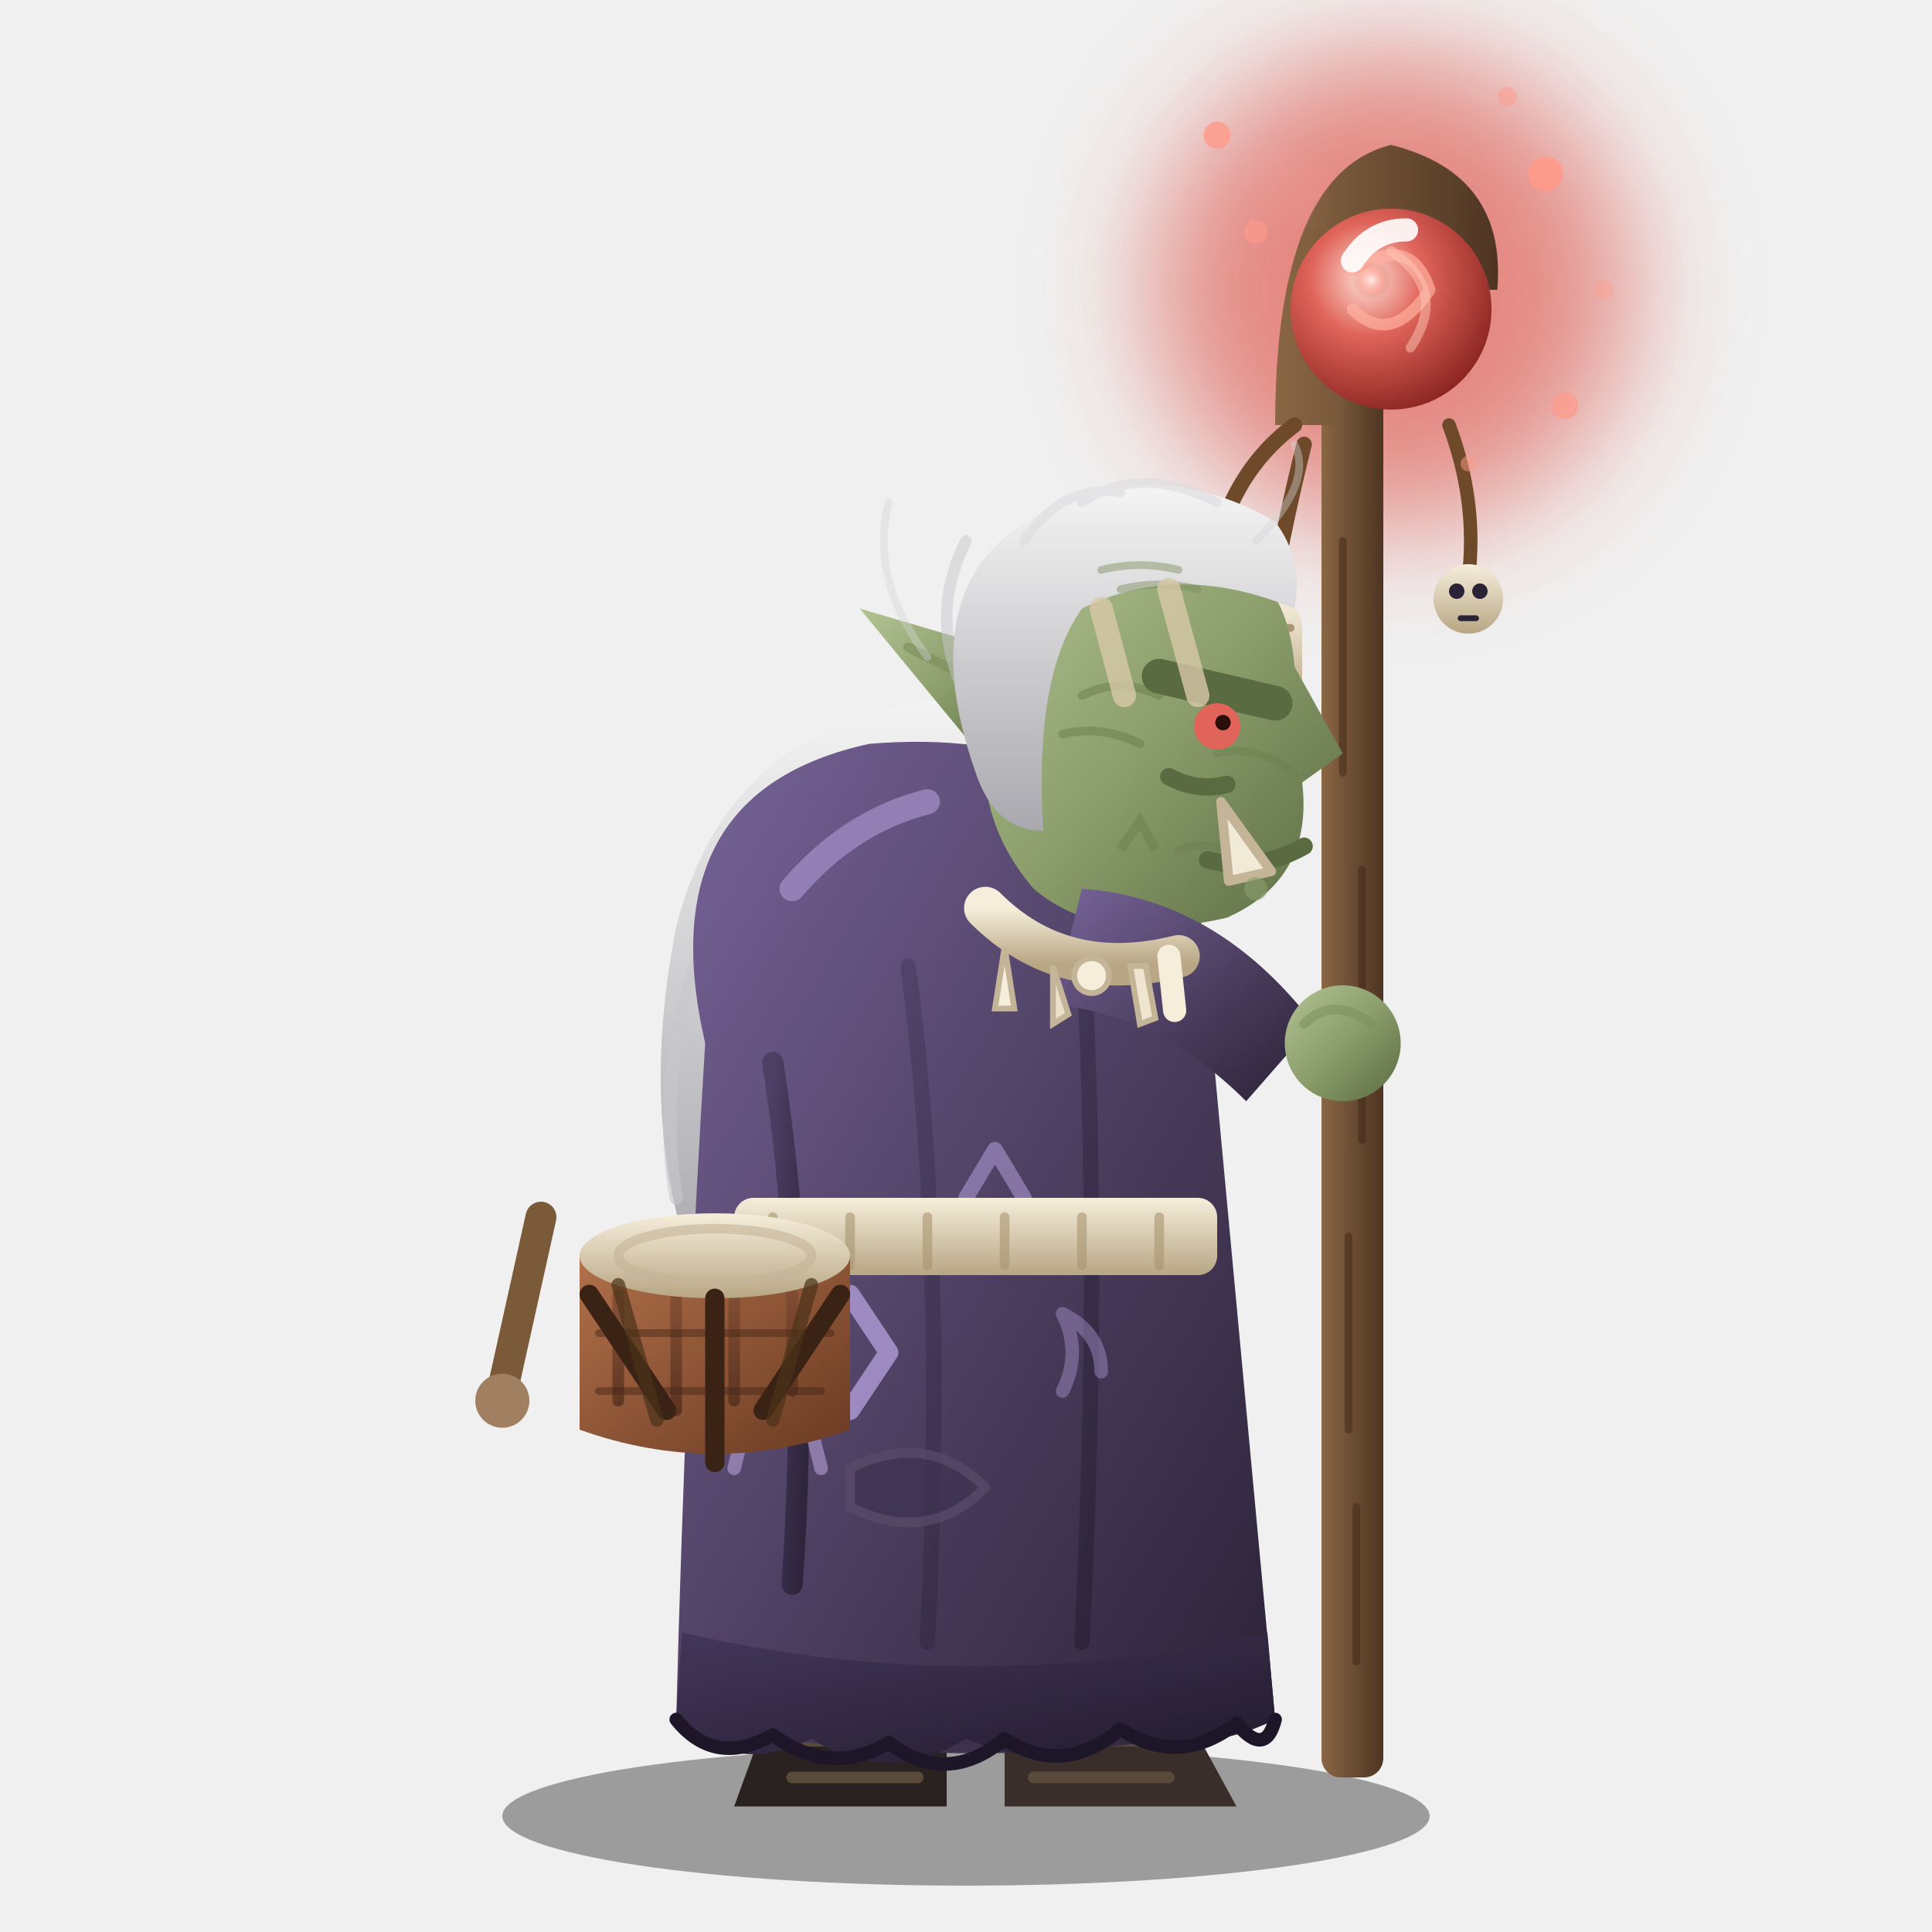
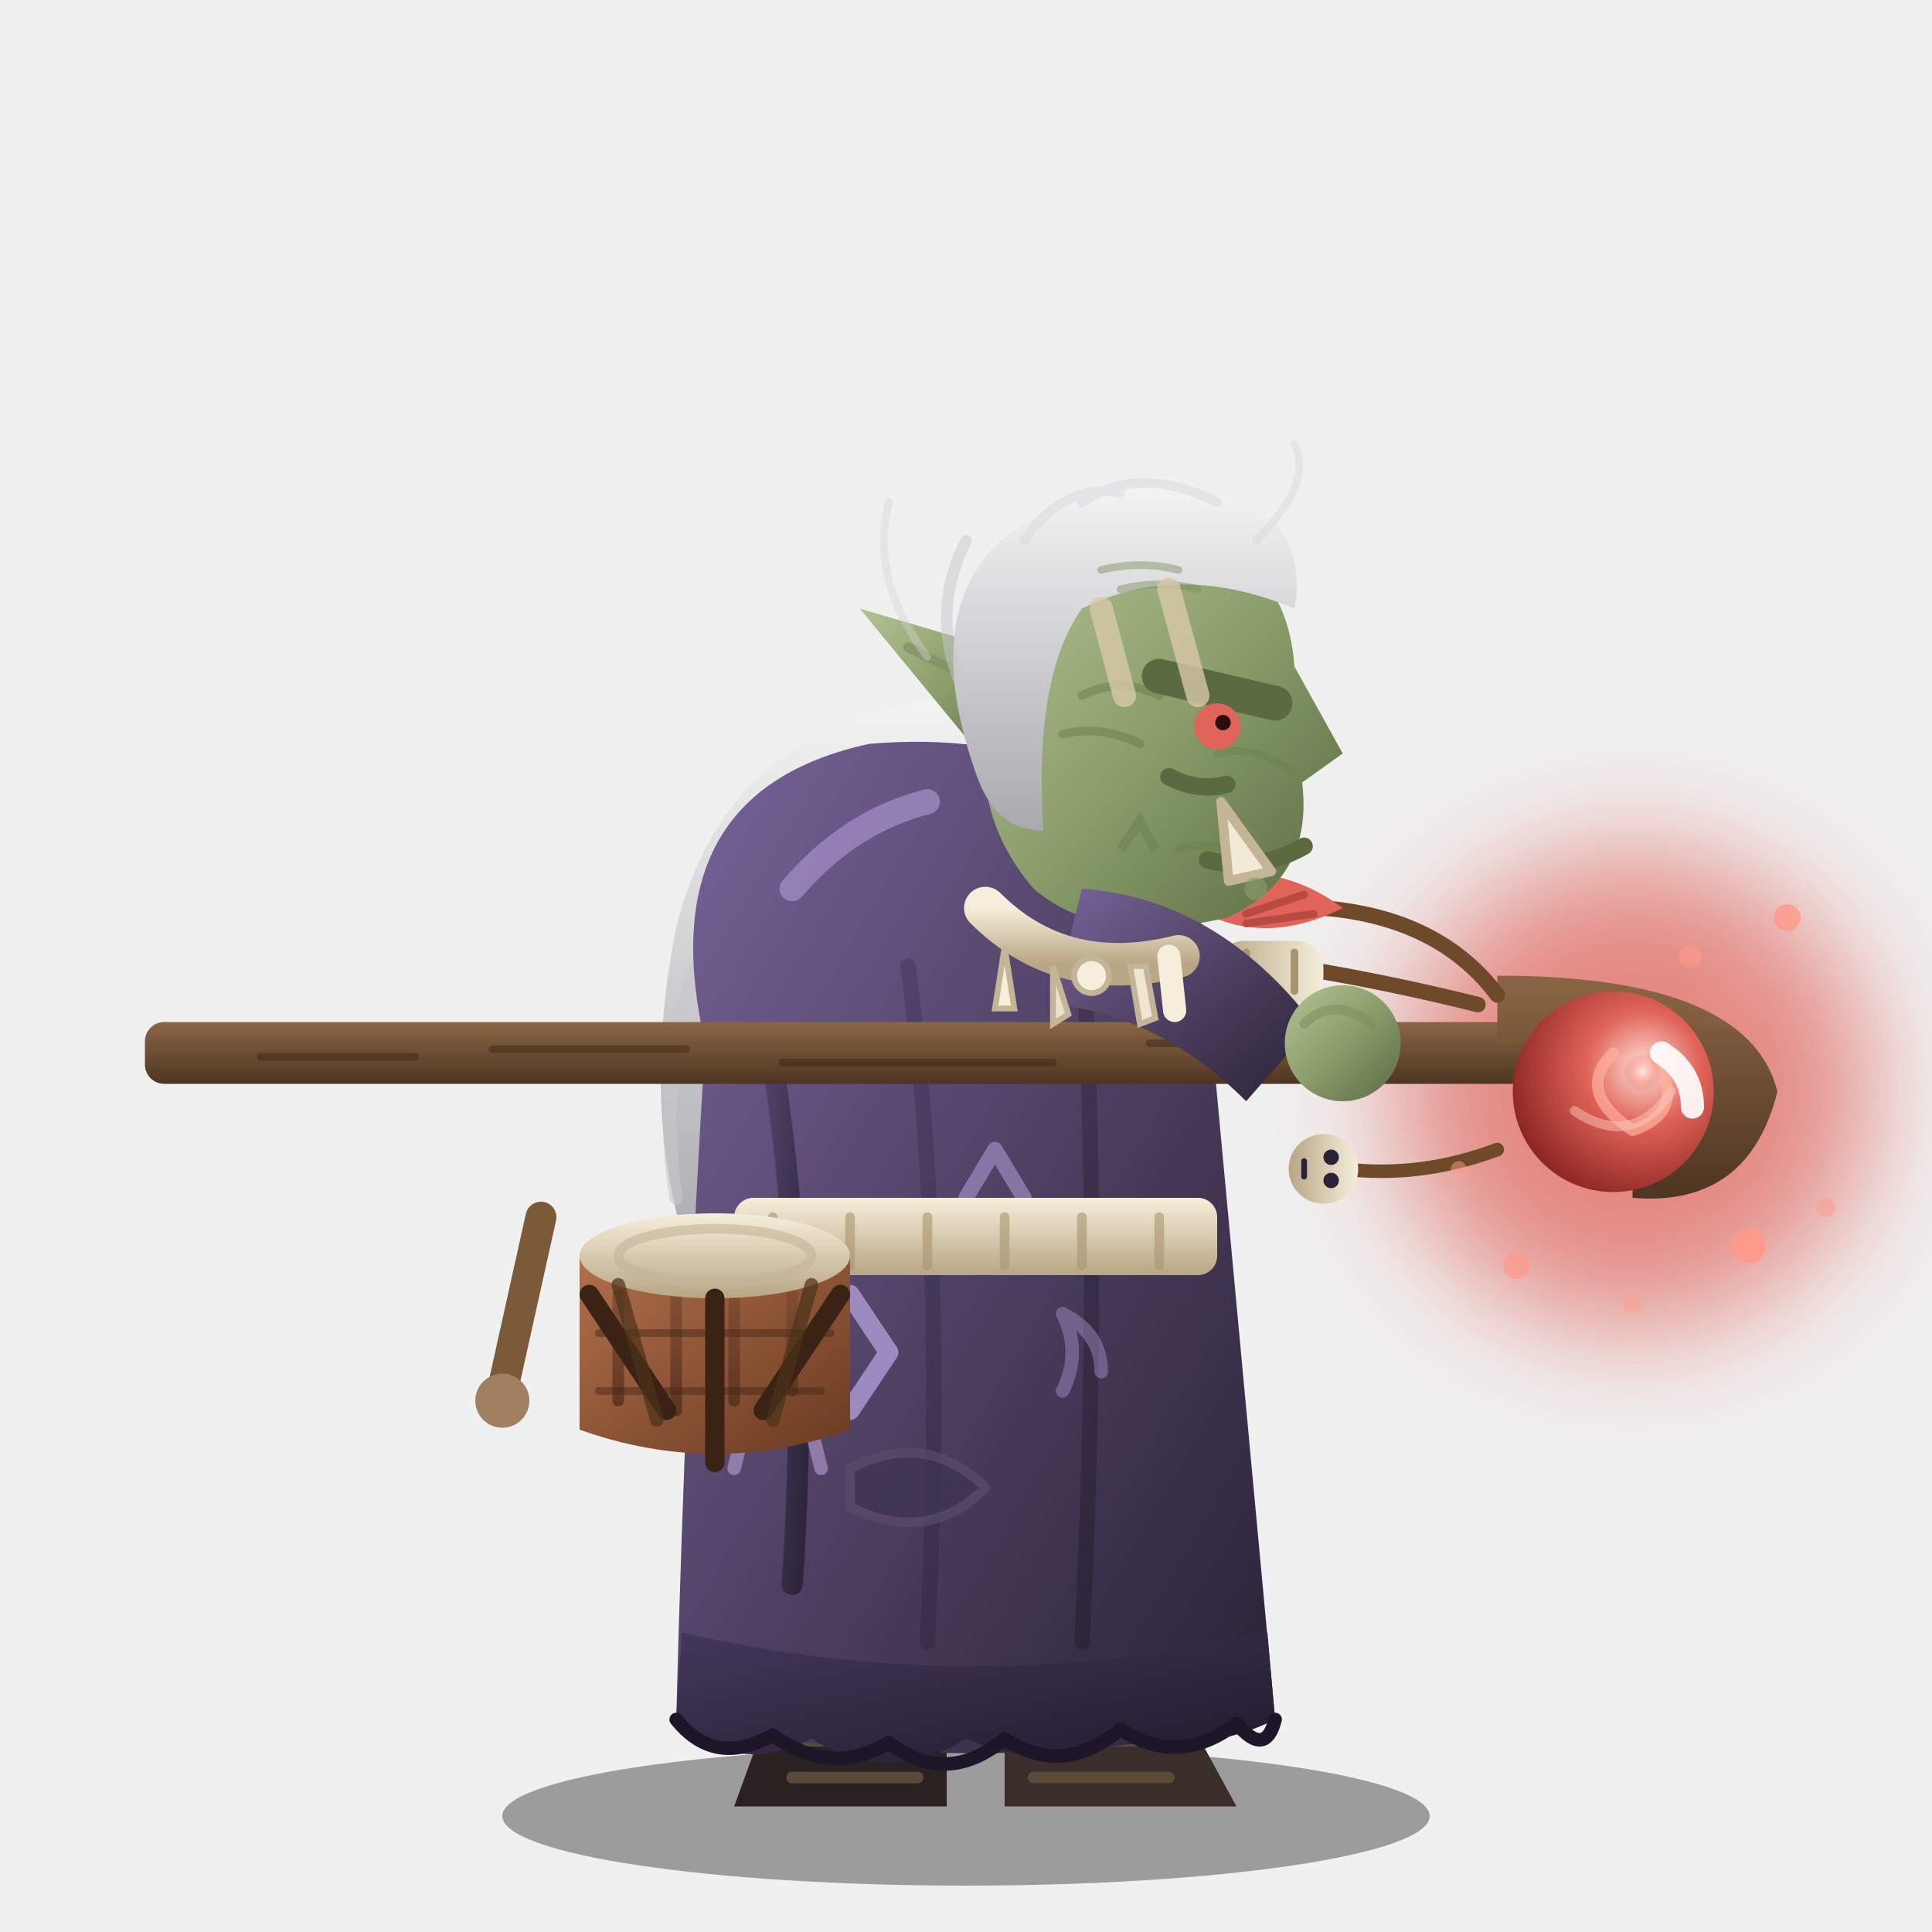
<svg xmlns="http://www.w3.org/2000/svg" viewBox="0 0 100 100" width="512" height="512" data-hand="69.5,54">
  <defs>
    <linearGradient id="hk-robe" x1="0" y1="0" x2="1" y2="1">
      <stop offset="0" stop-color="#77649a" />
      <stop offset=".55" stop-color="#4b3d5e" />
      <stop offset="1" stop-color="#2a2236" />
    </linearGradient>
    <linearGradient id="hk-robeD" x1="0" y1="0" x2="1" y2="1">
      <stop offset="0" stop-color="#43375a" />
      <stop offset="1" stop-color="#211a2c" />
    </linearGradient>
    <linearGradient id="hk-skin" x1="0" y1="0" x2="1" y2="1">
      <stop offset="0" stop-color="#b3c494" />
      <stop offset=".5" stop-color="#8a9d6a" />
      <stop offset="1" stop-color="#5a6b42" />
    </linearGradient>
    <linearGradient id="hk-bone" x1="0" y1="0" x2="0" y2="1">
      <stop offset="0" stop-color="#f6eedb" />
      <stop offset="1" stop-color="#b8a684" />
    </linearGradient>
    <linearGradient id="hk-hair" x1="0" y1="0" x2="0" y2="1">
      <stop offset="0" stop-color="#f4f4f4" />
      <stop offset="1" stop-color="#a8a8ae" />
    </linearGradient>
    <linearGradient id="hk-wood" x1="0" y1="0" x2="1" y2="0">
      <stop offset="0" stop-color="#8a6644" />
      <stop offset="1" stop-color="#4e3522" />
    </linearGradient>
    <linearGradient id="hk-drum" x1="0" y1="0" x2="1" y2="1">
      <stop offset="0" stop-color="#b0704a" />
      <stop offset="1" stop-color="#6a3a22" />
    </linearGradient>
    <linearGradient id="hk-drumD" x1="0" y1="0" x2="0" y2="1">
      <stop offset="0" stop-color="#7a4830" />
      <stop offset="1" stop-color="#4a2818" />
    </linearGradient>
    <radialGradient id="hk-orb" cx=".38" cy=".35" r=".7">
      <stop offset="0" stop-color="#ffe0d6" />
      <stop offset=".4" stop-color="#e0645a" />
      <stop offset="1" stop-color="#8a2420" />
    </radialGradient>
    <radialGradient id="hk-orbCore" cx=".5" cy=".5" r=".5">
      <stop offset="0" stop-color="#fff" stop-opacity=".7" />
      <stop offset=".6" stop-color="#ff6a5a" stop-opacity=".3" />
      <stop offset="1" stop-color="#8a2420" stop-opacity="0" />
    </radialGradient>
    <filter id="hk-glow" x="-80%" y="-80%" width="260%" height="260%">
      <feGaussianBlur stdDeviation="3" />
    </filter>
    <filter id="hk-glowSm" x="-60%" y="-60%" width="220%" height="220%">
      <feGaussianBlur stdDeviation="1.5" />
    </filter>
  </defs>
  <ellipse cx="50" cy="94" rx="24" ry="3.6" fill="#000" opacity=".35" />
-   <circle class="wpn" cx="72" cy="15" r="13" fill="#e0645a" opacity=".35" filter="url(#hk-glow)" />
-   <circle class="wpn" cx="72" cy="15" r="11" fill="#e0645a" opacity=".6" filter="url(#hk-glow)" />
+   <g transform="translate(-24 0) rotate(90 69.5 54)">
+     <circle class="wpn" cx="72" cy="15" r="13" fill="#e0645a" opacity=".35" filter="url(#hk-glow)" />
+     <circle class="wpn" cx="72" cy="15" r="11" fill="#e0645a" opacity=".6" filter="url(#hk-glow)" />
+   </g>
  <g stroke="none" stroke-width="1.5" stroke-linejoin="round" stroke-linecap="round">
    <path d="M40 88 h9 v5.5 h-11 z" fill="#2a2220" />
    <path d="M52 88 h9 l3 5.5 h-12 z" fill="#3a2e2a" />
    <path d="M41 90 h7 M53 90 h7" stroke="#5a4a3a" stroke-width=".8" />
    <path d="M41 92 h6.5 M53.5 92 h7" stroke="#5a4a3a" stroke-width=".6" />
    <path d="M52 36 Q38 36 35 48 Q33 58 36 66 Q39 58 43 54 Q44 46 52 44 Z" fill="url(#hk-hair)" />
    <path d="M36 50 Q34 56 35 62" stroke="#c8c8cc" stroke-width=".7" fill="none" opacity=".6" />
    <path d="M39 47 Q37 54 38 60 M42 44 Q40 50 41 56" stroke="#d0d0d4" stroke-width=".5" fill="none" opacity=".5" />
    <path d="M36.5 54 Q33.5 41 45 38.5 Q57 37.5 62 46 L66 89 Q50.5 92.5 35 89 Q35.5 70 36.5 54 Z" fill="url(#hk-robe)" />
    <path d="M40 55 Q42 68 41 82" stroke="url(#hk-robeD)" stroke-width="1.1" fill="none" opacity=".7" />
    <path d="M47 50 Q49 65 48 85 M56 48 Q57 65 56 85" stroke="url(#hk-robeD)" stroke-width=".8" fill="none" opacity=".5" />
    <path d="M35.3 84.5 Q50.5 88 65.6 84.5 L66 89 Q62 91 58 89.5 Q55 92 50 90 Q46 92.5 42 90 Q38 92 35 89 Z" fill="url(#hk-robeD)" />
    <path d="M35 89 Q37 91.5 40 89.8 Q43 92 46 90.2 Q49 92.5 52 90 Q55 92 58 89.5 Q61 91.5 64 89.2 Q65.5 91 66 89" stroke="#1d1528" stroke-width=".7" fill="none" />
    <path d="M42 70 l2 -3 l2 3 l-2 3 z" fill="none" stroke="#9d8ac0" stroke-width="1" />
    <path d="M43 72 v-6" stroke="#9d8ac0" stroke-width=".7" opacity=".8" />
    <path d="M50 62 l1.5 -2.5 l1.5 2.5 l-1.5 2.5 z" fill="none" stroke="#9d8ac0" stroke-width=".8" opacity=".7" />
    <path d="M38 76 l1 -4 l1.5 2 l1 -2 l1 4" stroke="#b8a0d4" stroke-width=".7" fill="none" opacity=".6" />
    <path d="M55 72 q1 -2 0 -4 q2 1 2 3" stroke="#9d8ac0" stroke-width=".7" fill="none" opacity=".5" />
    <path d="M44 76 Q48 74 51 77 Q48 80 44 78 Z" fill="#3d3250" stroke="#5a4a6a" stroke-width=".5" opacity=".7" />
    <path d="M41 46 Q44 42.5 48 41.5" stroke="#9d8ac0" stroke-width="1.3" fill="none" opacity=".8" stroke-linecap="round" />
    <rect x="38" y="62" width="25" height="4" rx="1" fill="url(#hk-bone)" />
    <path d="M40 63 v2.5 M44 63 v2.5 M48 63 v2.5 M52 63 v2.5 M56 63 v2.5 M60 63 v2.5" stroke="#a89470" stroke-width=".5" opacity=".6" />
    <path d="M30 65 h14 v9 q-7 2.5 -14 0 z" fill="url(#hk-drum)" />
    <path d="M32 67 v5.5 M35 67 v6 M38 67 v5.5 M41 67 v5" stroke="url(#hk-drumD)" stroke-width=".6" opacity=".7" />
    <path d="M31 69 h12 M31 72 h11.5" stroke="#4a2818" stroke-width=".4" opacity=".5" />
    <ellipse cx="37" cy="65" rx="7" ry="2.2" fill="url(#hk-bone)" />
    <ellipse cx="37" cy="65" rx="5" ry="1.4" fill="none" stroke="#c4b498" stroke-width=".5" opacity=".6" />
    <path d="M30.5 67 l4 6 M37 67.2 v8.5 M43.5 67 l-4 6" fill="none" stroke="#3a2214" stroke-width="1" />
    <path d="M32 66.5 l2 7 M42 66.5 l-2 7" fill="none" stroke="#4a3218" stroke-width=".7" opacity=".7" />
    <path d="M28 63 L26 72" stroke="#7a5a38" stroke-width="1.6" stroke-linecap="round" />
    <circle cx="26" cy="72.5" r="1.4" fill="#a08060" />
-     <rect class="wpn" x="68.4" y="20" width="3.2" height="72" rx="1" fill="url(#hk-wood)" />
-     <path class="wpn" d="M69.5 28 v12 M70.5 45 v14 M69.8 64 v10 M70.2 78 v8" stroke="#3e2516" stroke-width=".4" fill="none" opacity=".5" />
-     <path class="wpn" d="M66 22 Q66 9 72 7.5 Q78 9 77.5 15 L75 15 Q75 11 72 11 Q69 12 69.5 22 Z" fill="url(#hk-wood)" />
-     <circle class="wpn" cx="72" cy="16" r="5.2" fill="url(#hk-orb)" />
-     <path class="wpn" d="M70 14 Q73 12 74 15 Q72 18 70 16" stroke="#ffb0a0" stroke-width=".6" fill="none" opacity=".7" />
-     <path class="wpn" d="M72 13 Q75 15 73 18" stroke="#ffc8b8" stroke-width=".5" fill="none" opacity=".5" />
-     <circle class="wpn" cx="71" cy="14.5" r="1" fill="url(#hk-orbCore)" opacity=".8" />
-     <path class="wpn" d="M70 13.5 q1 -1.6 2.8 -1.6" stroke="#fff" stroke-width="1.2" fill="none" opacity=".9" stroke-linecap="round" />
-     <path class="wpn" d="M67 22 Q63 25 62.5 31" fill="none" stroke="#6e4a2a" stroke-width=".8" />
-     <path class="wpn" d="M62.5 30 Q59.5 34 61.5 39 Q65 35 62.5 30 Z" fill="#e0645a" />
-     <path class="wpn" d="M61.8 32 l1 3 M62.8 31.5 l.5 3.5" stroke="#b84a44" stroke-width=".4" fill="none" />
-     <path class="wpn" d="M67.5 23 Q66.5 27 65.8 31" fill="none" stroke="#6e4a2a" stroke-width=".8" />
-     <rect class="wpn" x="64.2" y="31" width="3.2" height="5.5" rx="1.4" fill="url(#hk-bone)" />
-     <path class="wpn" d="M64.8 32.5 h2 M64.8 35 h2" stroke="#a89470" stroke-width=".4" />
-     <path class="wpn" d="M75 22 Q76.5 26 76 30" fill="none" stroke="#6e4a2a" stroke-width=".7" />
-     <circle class="wpn" cx="76" cy="31" r="1.8" fill="url(#hk-bone)" />
-     <circle class="wpn" cx="75.4" cy="30.6" r=".4" fill="#2a2236" />
-     <circle class="wpn" cx="76.6" cy="30.6" r=".4" fill="#2a2236" />
-     <path class="wpn" d="M75.6 32 h.8" stroke="#2a2236" stroke-width=".3" />
+     <g transform="translate(-24 0) rotate(90 69.5 54)">
+       <rect class="wpn" x="68.4" y="20" width="3.2" height="72" rx="1" fill="url(#hk-wood)" />
+       <path class="wpn" d="M69.5 28 v12 M70.5 45 v14 M69.8 64 v10 M70.2 78 v8" stroke="#3e2516" stroke-width=".4" fill="none" opacity=".5" />
+       <path class="wpn" d="M66 22 Q66 9 72 7.5 Q78 9 77.5 15 L75 15 Q75 11 72 11 Q69 12 69.5 22 Z" fill="url(#hk-wood)" />
+       <circle class="wpn" cx="72" cy="16" r="5.2" fill="url(#hk-orb)" />
+       <path class="wpn" d="M70 14 Q73 12 74 15 Q72 18 70 16" stroke="#ffb0a0" stroke-width=".6" fill="none" opacity=".7" />
+       <path class="wpn" d="M72 13 Q75 15 73 18" stroke="#ffc8b8" stroke-width=".5" fill="none" opacity=".5" />
+       <circle class="wpn" cx="71" cy="14.5" r="1" fill="url(#hk-orbCore)" opacity=".8" />
+       <path class="wpn" d="M70 13.5 q1 -1.6 2.8 -1.6" stroke="#fff" stroke-width="1.2" fill="none" opacity=".9" stroke-linecap="round" />
+       <path class="wpn" d="M67 22 Q63 25 62.5 31" fill="none" stroke="#6e4a2a" stroke-width=".8" />
+       <path class="wpn" d="M62.5 30 Q59.5 34 61.5 39 Q65 35 62.5 30 Z" fill="#e0645a" />
+       <path class="wpn" d="M61.8 32 l1 3 M62.8 31.5 l.5 3.5" stroke="#b84a44" stroke-width=".4" fill="none" />
+       <path class="wpn" d="M67.5 23 Q66.5 27 65.8 31" fill="none" stroke="#6e4a2a" stroke-width=".8" />
+       <rect class="wpn" x="64.2" y="31" width="3.2" height="5.5" rx="1.4" fill="url(#hk-bone)" />
+       <path class="wpn" d="M64.8 32.5 h2 M64.8 35 h2" stroke="#a89470" stroke-width=".4" />
+       <path class="wpn" d="M75 22 Q76.5 26 76 30" fill="none" stroke="#6e4a2a" stroke-width=".7" />
+       <circle class="wpn" cx="76" cy="31" r="1.8" fill="url(#hk-bone)" />
+       <circle class="wpn" cx="75.4" cy="30.6" r=".4" fill="#2a2236" />
+       <circle class="wpn" cx="76.6" cy="30.6" r=".4" fill="#2a2236" />
+       <path class="wpn" d="M75.6 32 h.8" stroke="#2a2236" stroke-width=".3" />
+     </g>
    <path d="M51 38 Q50 28 58.5 27.5 Q66.5 27.5 67 34.5 L69.5 39 L67.4 40.5 Q68 45.5 63.5 47.5 Q57 49 53.5 46 Q50.5 42.5 51 38 Z" fill="url(#hk-skin)" />
    <path d="M53 34 L44.5 31.5 L51.5 40 Z" fill="url(#hk-skin)" />
    <path d="M50 35 L47 33.5" stroke="#7a8c5a" stroke-width=".5" fill="none" opacity=".6" />
    <path d="M50.5 40 Q47 30 54 26.5 Q60 23.5 66 27 Q67.5 29 67 31.5 Q61 29 56 31.5 Q53.5 35 54 43 Q51.5 43 50.5 40 Z" fill="url(#hk-hair)" />
    <path d="M53 28 Q55 25 58 25.5 M56 26 Q59 24 63 26" stroke="#dcdce0" stroke-width=".5" fill="none" opacity=".6" />
    <path d="M50 36 Q48 32 50 28" stroke="#c8c8cc" stroke-width=".6" fill="none" opacity=".5" />
    <path d="M48 34 Q45 30 46 26 M65 28 Q68 25 67 23" stroke="#d4d4d8" stroke-width=".4" fill="none" opacity=".4" />
    <path d="M56 36 Q58 35 60 36 M55 38 Q57 37.5 59 38.5" stroke="#6a7c4a" stroke-width=".45" fill="none" opacity=".5" />
    <path d="M63 39 Q65 38.5 67 40 M61 44 Q62 43.5 64 44" stroke="#6a7c4a" stroke-width=".4" fill="none" opacity=".4" />
    <path d="M57 29.5 Q59 29 61 29.5 M58 30.5 Q60 30 62 30.5" stroke="#7a8c5a" stroke-width=".4" fill="none" opacity=".45" />
    <path d="M56 46 Q63 46.5 68 53 L64.5 57 Q60 52.5 54.5 52 Z" fill="url(#hk-robe)" />
    <circle cx="69.5" cy="54" r="3" fill="url(#hk-skin)" />
    <path d="M67.5 53 Q69 51.5 71 53" stroke="#7a8c5a" stroke-width=".5" fill="none" opacity=".5" />
    <path d="M51 47 Q55 51 61 49.5" fill="none" stroke="url(#hk-bone)" stroke-width="2.2" />
  </g>
  <path d="M52 49 l-.5 3.2 l1 0 z" fill="#f6eedb" stroke="#c4b498" stroke-width=".3" />
  <path d="M54.5 50 v3 l.8 -.5 l-.8 -2.5 z" fill="#ebe0cc" stroke="#c4b498" stroke-width=".3" />
  <circle cx="56.5" cy="50.5" r=".9" fill="#f6eedb" stroke="#c4b498" stroke-width=".3" />
  <path d="M58.5 50 l.5 3 l.8 -.3 l-.5 -2.7 z" fill="#f0e6d0" stroke="#c4b498" stroke-width=".3" />
  <path d="M60.5 49.5 l.3 2.8" stroke="#f6eedb" stroke-width="1.2" stroke-linecap="round" />
  <path d="M60 35 L66 36.4" stroke="#5a6b42" stroke-width="1.8" stroke-linecap="round" />
  <circle cx="63" cy="37.6" r="1.2" fill="#e0645a" />
  <circle cx="63.3" cy="37.4" r=".4" fill="#2a0e0c" />
  <path d="M60.5 30.5 L62 36 M57 31.5 L58.2 36" stroke="#d8c8a8" stroke-width="1.2" stroke-linecap="round" opacity=".8" />
  <path d="M60.5 40.2 q1.5 .8 3 .4" stroke="#5a6b42" stroke-width=".9" fill="none" stroke-linecap="round" />
  <path d="M62.5 44.5 Q65 45.2 67.5 43.8" stroke="#5a6b42" stroke-width=".9" fill="none" stroke-linecap="round" />
  <path d="M63.6 45.6 L63.2 41.5 L65.8 45.1 Z" fill="#f1ead6" stroke="#c4b498" stroke-width=".5" stroke-linejoin="round" />
  <circle cx="65" cy="46" r=".6" fill="#8a9d6a" opacity=".6" />
  <path d="M58 44 l1 -1.5 l.8 1.5" stroke="#6a8050" stroke-width=".5" fill="none" opacity=".5" />
-   <g class="wpn" fill="#ff9a8a">
-     <circle cx="80" cy="9" r=".9" opacity=".9" />
-     <circle cx="63" cy="7" r=".7" opacity=".8" />
-     <circle cx="81" cy="21" r=".7" opacity=".7" />
-     <circle cx="78" cy="5" r=".5" opacity=".5" />
-     <circle cx="65" cy="12" r=".6" opacity=".6" />
-     <circle cx="83" cy="15" r=".5" opacity=".4" />
-     <circle cx="76" cy="24" r=".4" opacity=".5" />
+   <g transform="translate(-24 0) rotate(90 69.5 54)">
+     <g class="wpn" fill="#ff9a8a">
+       <circle cx="80" cy="9" r=".9" opacity=".9" />
+       <circle cx="63" cy="7" r=".7" opacity=".8" />
+       <circle cx="81" cy="21" r=".7" opacity=".7" />
+       <circle cx="78" cy="5" r=".5" opacity=".5" />
+       <circle cx="65" cy="12" r=".6" opacity=".6" />
+       <circle cx="83" cy="15" r=".5" opacity=".4" />
+       <circle cx="76" cy="24" r=".4" opacity=".5" />
+     </g>
+     <circle class="wpn" cx="67" cy="10" r=".8" fill="#ffc8b0" opacity=".35" filter="url(#hk-glowSm)" />
+     <circle class="wpn" cx="79" cy="12" r=".6" fill="#ffc8b0" opacity=".3" filter="url(#hk-glowSm)" />
  </g>
-   <circle class="wpn" cx="67" cy="10" r=".8" fill="#ffc8b0" opacity=".35" filter="url(#hk-glowSm)" />
-   <circle class="wpn" cx="79" cy="12" r=".6" fill="#ffc8b0" opacity=".3" filter="url(#hk-glowSm)" />
</svg>
